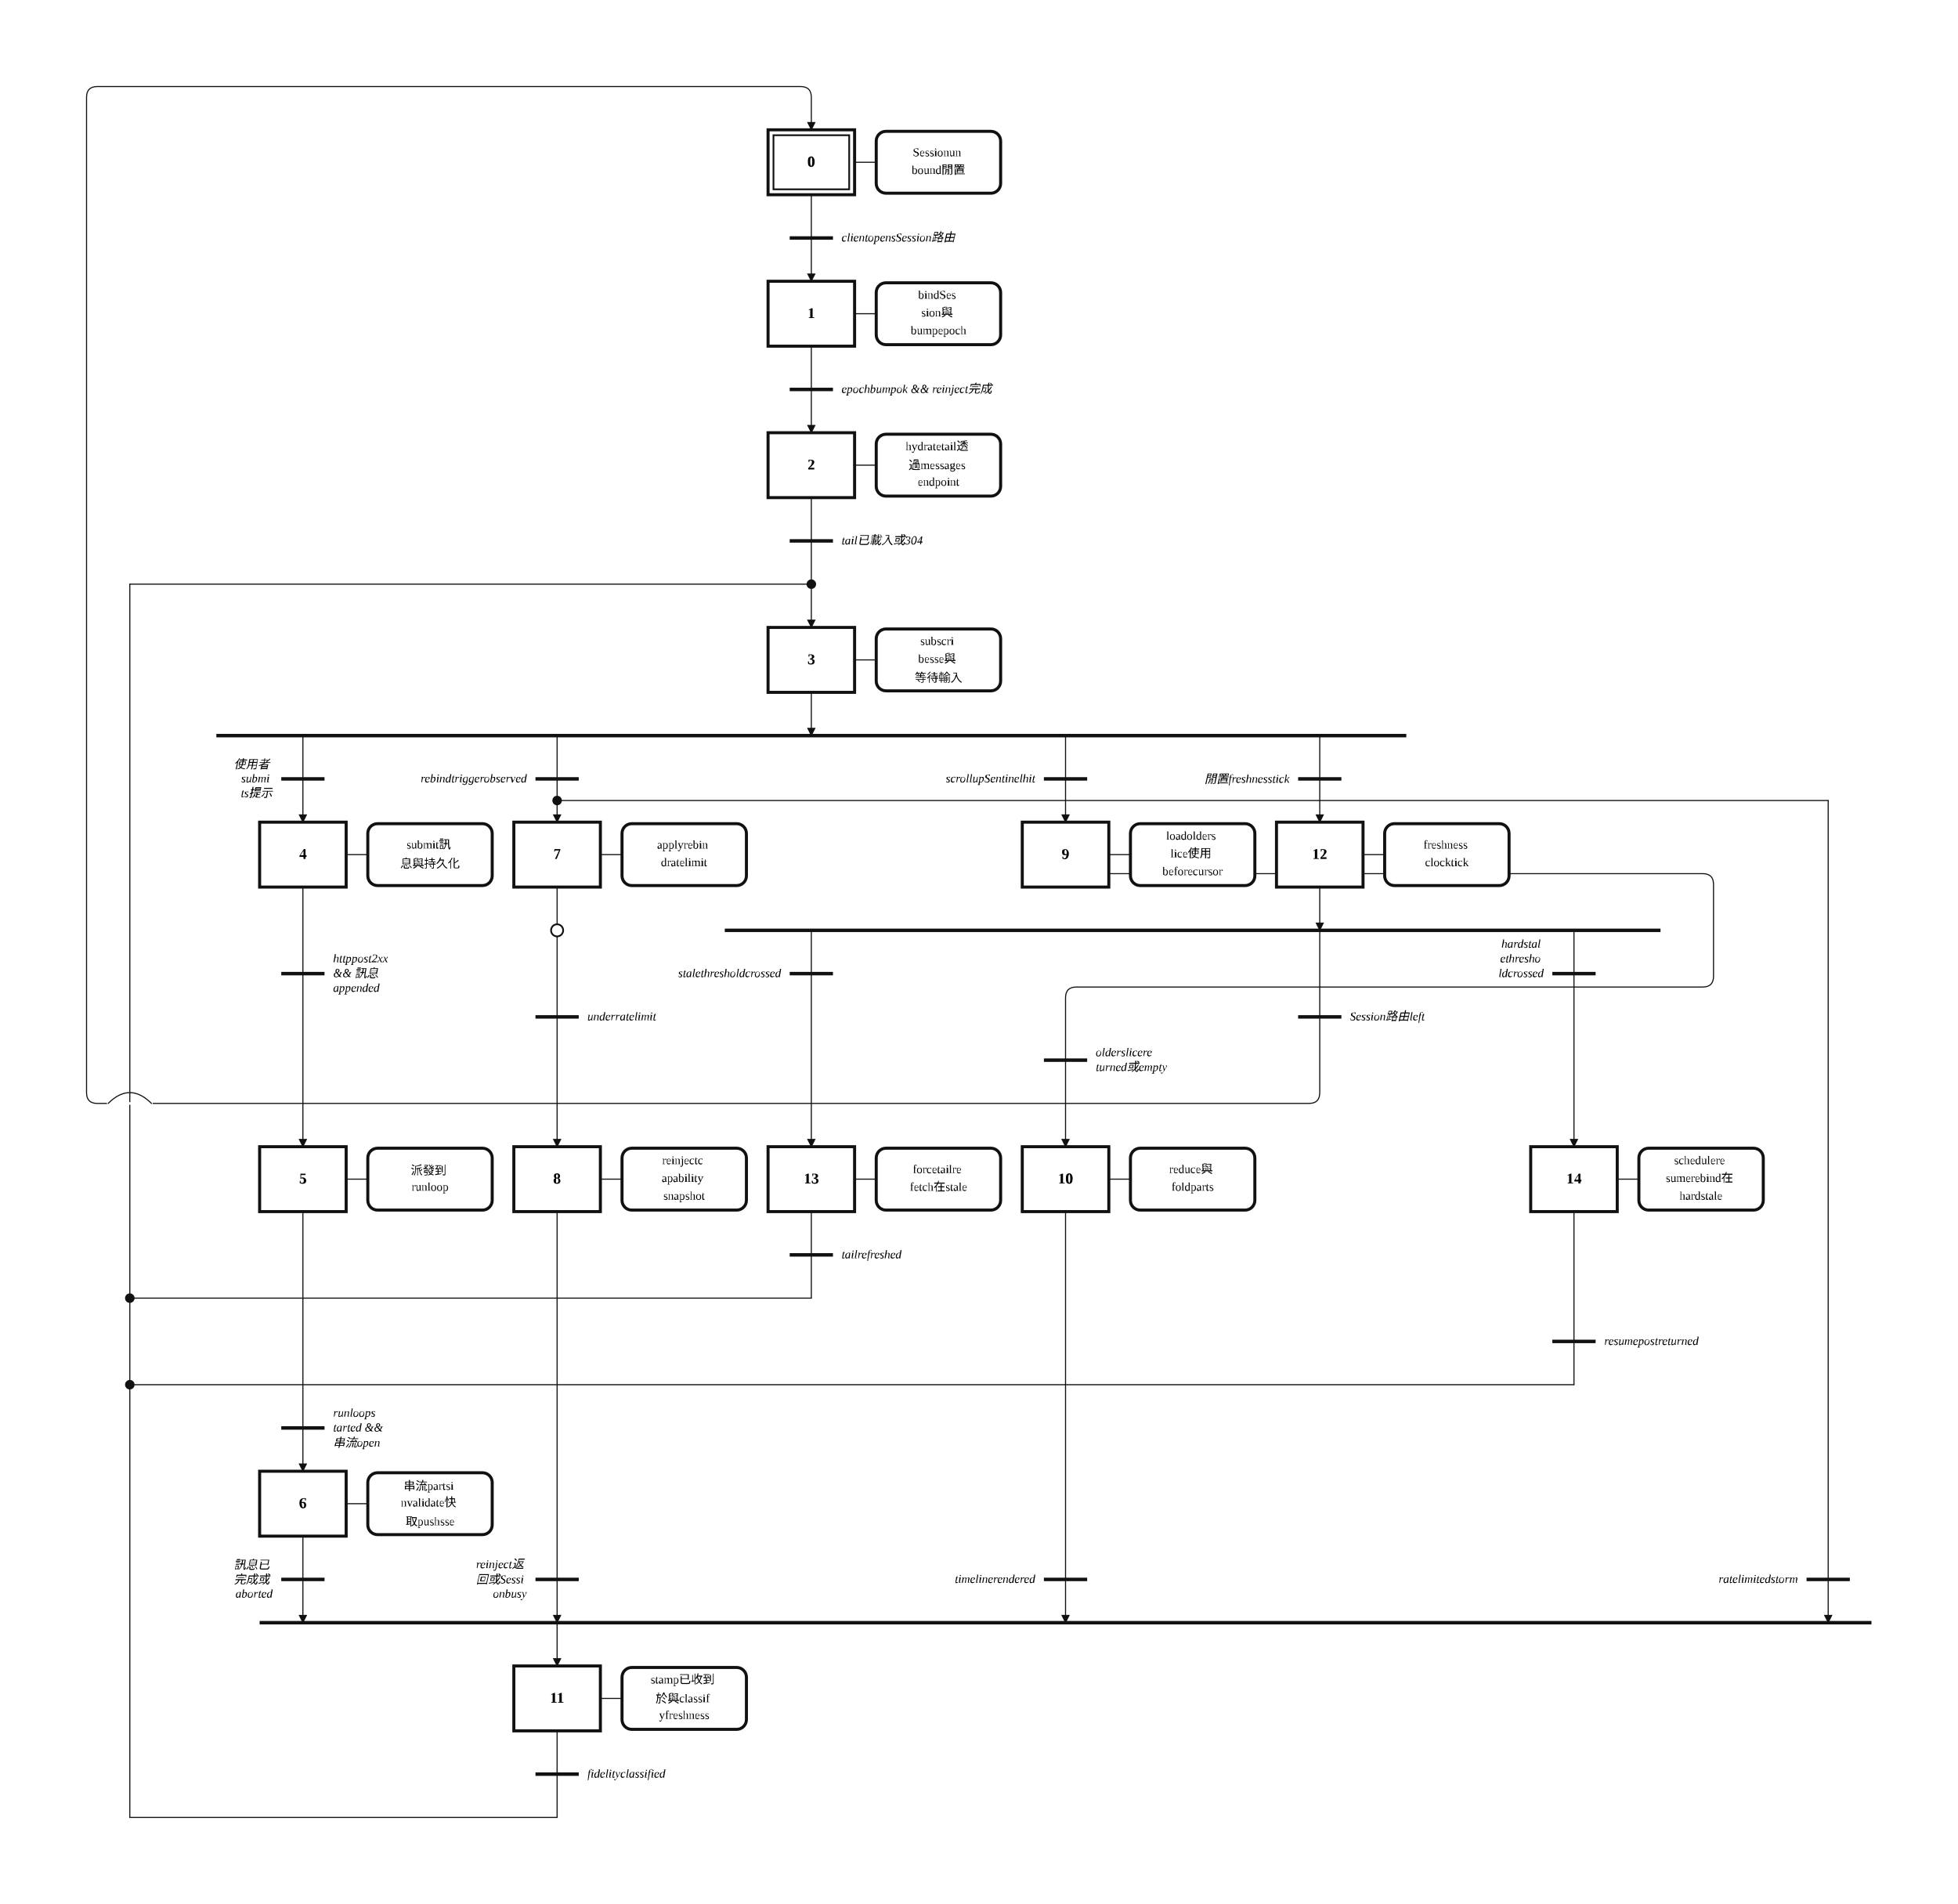
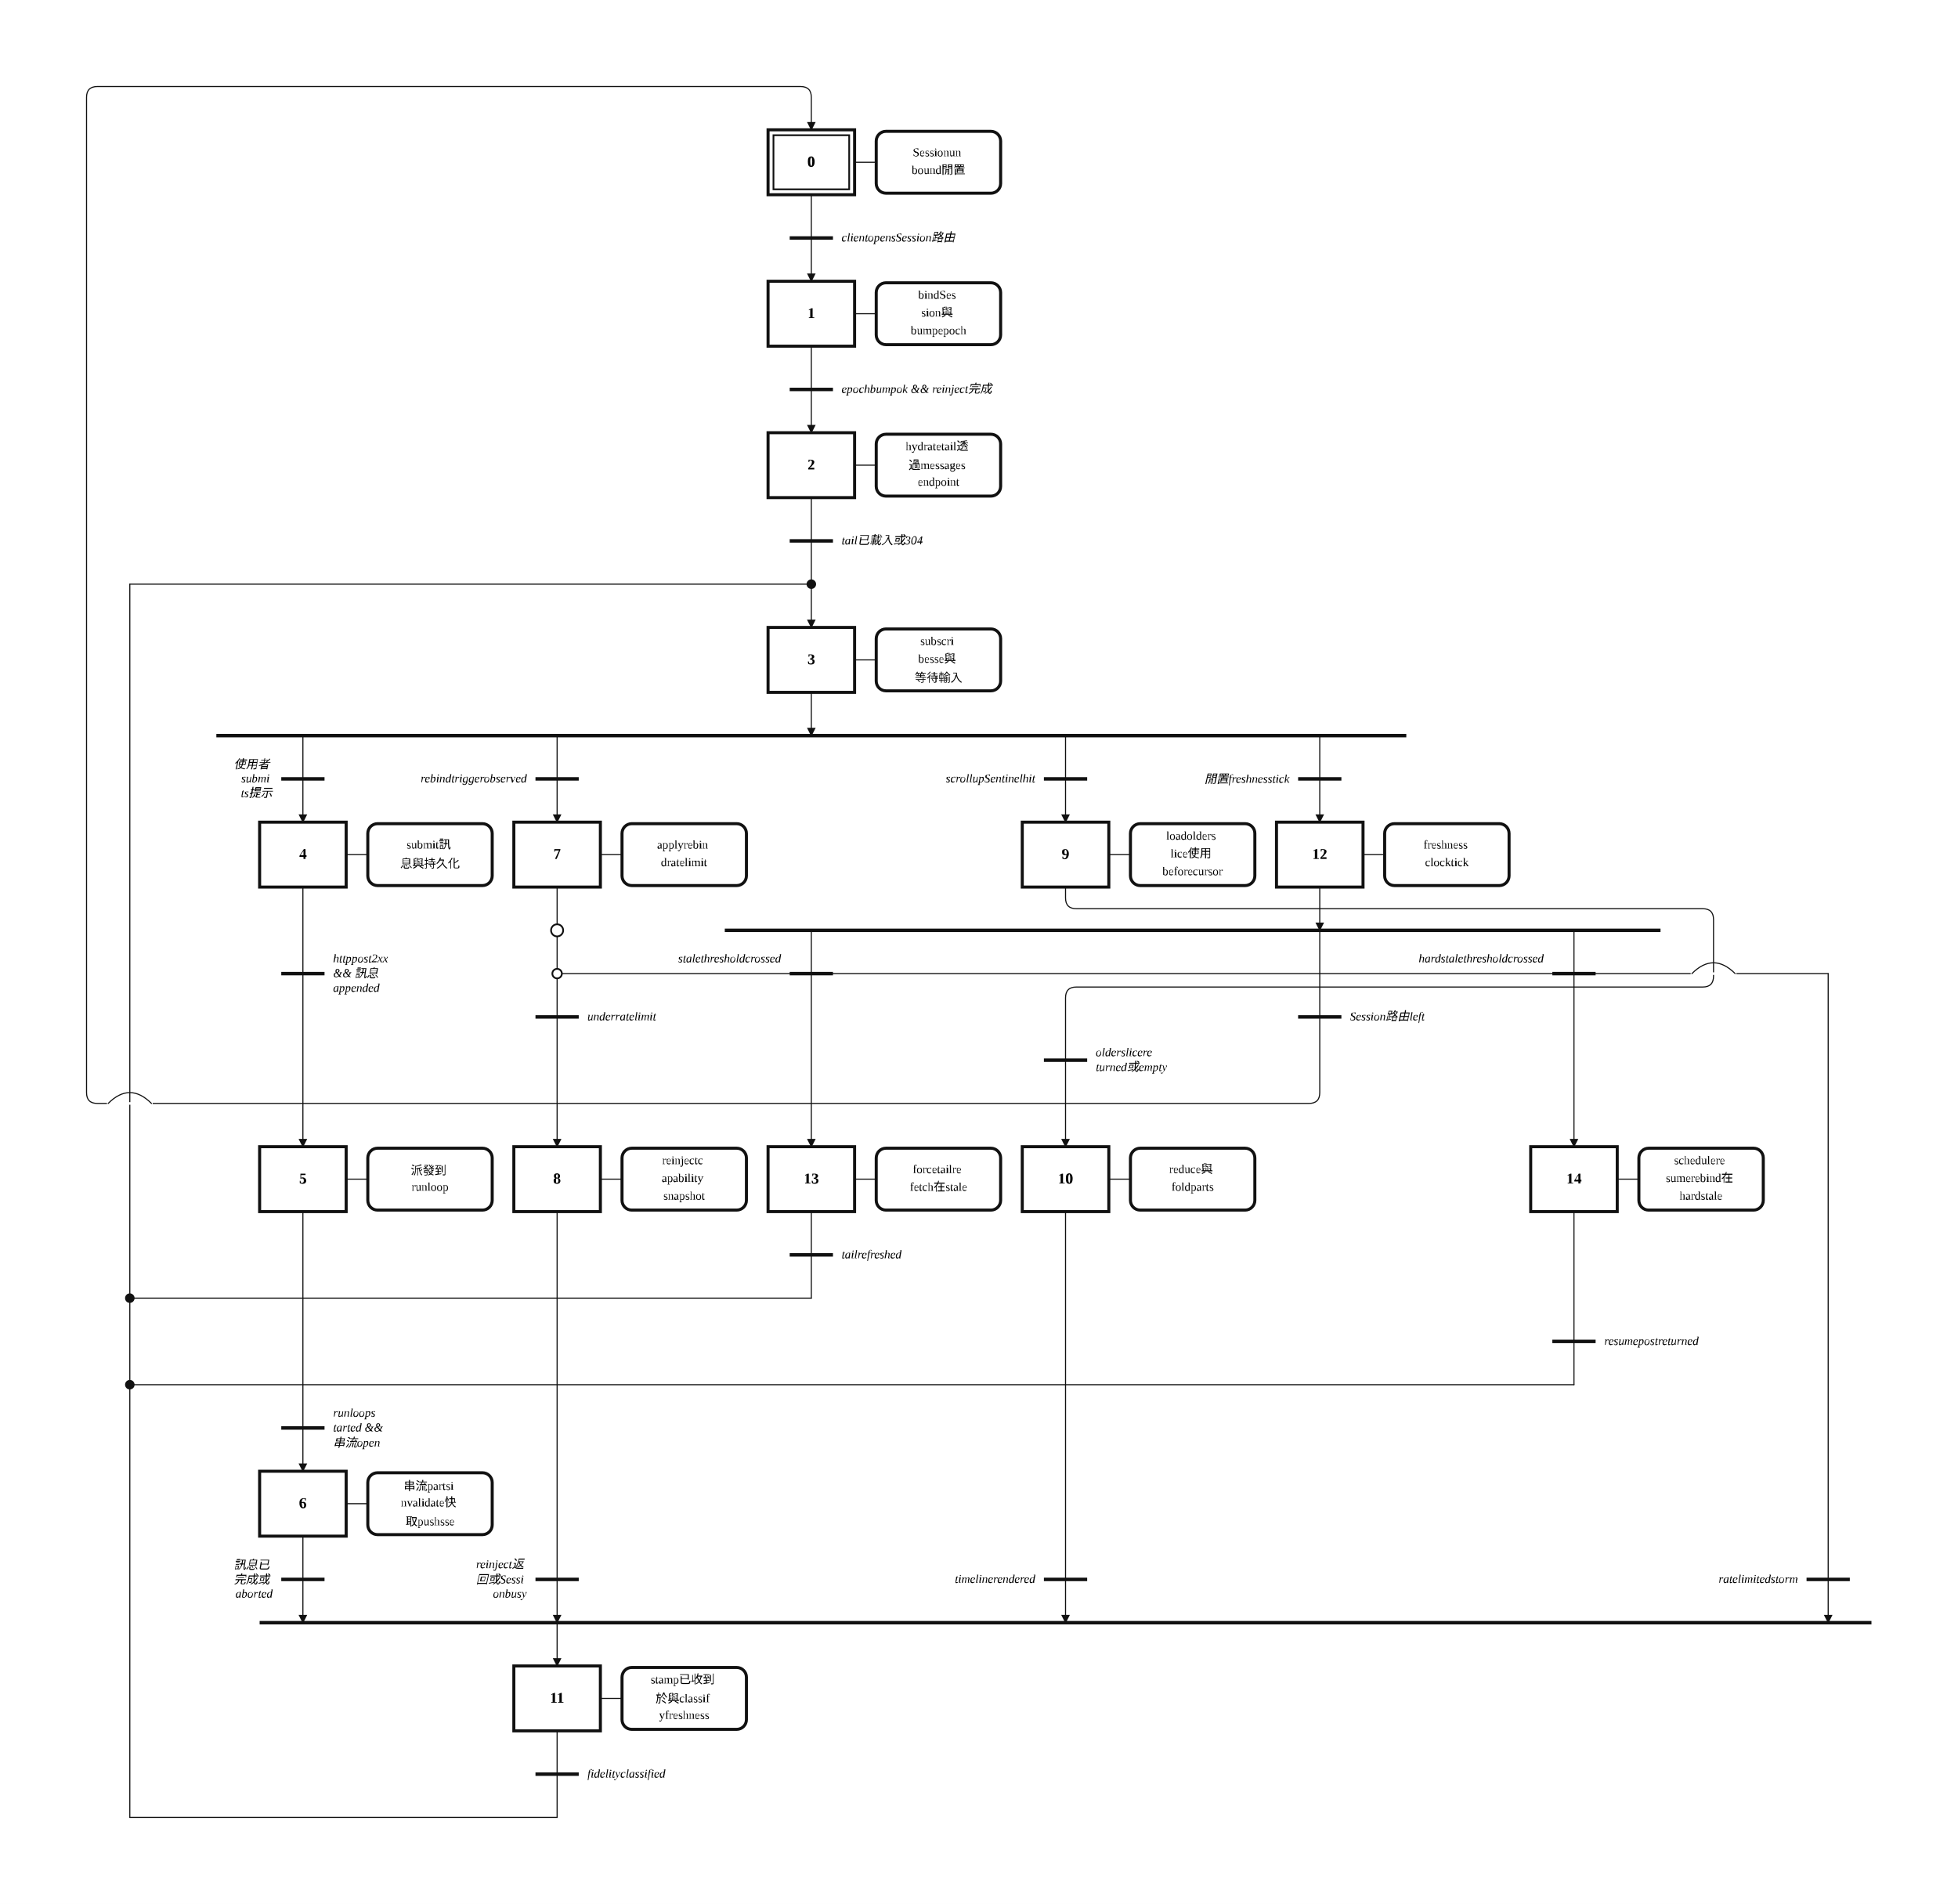
<svg xmlns="http://www.w3.org/2000/svg" width="1810" height="1760" viewBox="-14.00 -2.00 90.50 88.00" role="img">
  <style>
.step{fill:#fff;stroke:#111;stroke-width:.14}.step-inner{fill:none;stroke:#111;stroke-width:.08}
.action{fill:#fff;stroke:#111;stroke-width:.14}.gate{stroke:#111;stroke-width:.16}
.edge{fill:none;stroke:#111;stroke-width:.05;stroke-linecap:round;stroke-linejoin:round}.edge-arrow{marker-end:url(#arrow)}
.flyover-mask{stroke:#fff;stroke-width:.12;stroke-linecap:round}
.flyover{fill:none;stroke:#111;stroke-width:.05;stroke-linecap:round}
.junction{fill:#111;stroke:#111;stroke-width:0}.branch-junction{fill:#fff;stroke:#111;stroke-width:.08}
.assoc{stroke:#111;stroke-width:.05}.label{font:bold .7px 'Times New Roman', 'BiauKai', 'DFKai-SB', serif;text-anchor:middle;dominant-baseline:middle}
.action-label{font:.55px 'Times New Roman', 'BiauKai', 'DFKai-SB', serif;text-anchor:middle;dominant-baseline:middle}.gate-label{font:italic .55px 'Times New Roman', 'BiauKai', 'DFKai-SB', serif;text-anchor:start;dominant-baseline:middle}.gate-label-left{font:italic .55px 'Times New Roman', 'BiauKai', 'DFKai-SB', serif;text-anchor:end;dominant-baseline:middle}
</style>
  <defs>
    <marker id="arrow" markerWidth="0.4" markerHeight="0.4" refX="0.36" refY="0.2" orient="auto" markerUnits="userSpaceOnUse">
      <path d="M 0 0 L 0.4 0.2 L 0 0.4 z" fill="#111" />
    </marker>
  </defs>
  <rect x="-14.00" y="-2.00" width="90.50" height="88.00" fill="white" />
  <path class="edge edge-arrow" d="M 23.50 23.00 L 23.50 27.00" />
  <path class="edge" d="M 23.50 7.00 L 23.50 9.00" />
  <path class="edge edge-arrow" d="M 23.50 9.00 L 23.50 11.00" />
  <path class="edge" d="M 23.50 14.00 L 23.50 16.00" />
  <path class="edge edge-arrow" d="M 23.50 16.00 L 23.50 18.00" />
  <path class="edge" d="M 23.50 21.00 L 23.50 23.00" />
  <path class="edge edge-arrow" d="M 23.50 30.00 L 23.50 32.00" />
  <path class="edge edge-arrow" d="M 0.00 32.00 L 0.00 36.00" />
  <path class="edge edge-arrow" d="M 11.75 32.00 L 11.75 36.00" />
  <path class="edge edge-arrow" d="M 35.25 32.00 L 35.25 36.00" />
  <path class="edge edge-arrow" d="M 47.00 32.00 L 47.00 36.00" />
  <path class="edge" d="M 0.00 39.00 L 0.00 43.00" />
  <path class="edge edge-arrow" d="M 0.00 43.00 L 0.00 51.00" />
  <path class="edge" d="M 0.00 54.00 L 0.00 64.00" />
  <path class="edge edge-arrow" d="M 0.00 64.00 L 0.00 66.00" />
  <path class="edge edge-arrow" d="M 0.00 69.00 L 0.00 73.00" />
  <path class="edge edge-arrow" d="M 11.75 73.00 L 11.75 75.00" />
  <path class="edge" d="M 11.75 39.00 L 11.75 41.00" />
  <path class="edge" d="M 11.75 41.00 L 11.75 45.00" />
  <path class="edge edge-arrow" d="M 11.75 45.00 L 11.75 51.00" />
-   <path class="edge" d="M 11.75 39.00 L 11.75 36.00" />
-   <path class="edge" d="M 11.75 35.00 L 70.50 35.00" />
-   <path class="edge edge-arrow" d="M 70.50 35.00 L 70.50 73.00" />
+   <path class="edge" d="M 11.75 43.00 L 70.50 43.00" />
+   <path class="edge edge-arrow" d="M 70.50 43.00 L 70.50 73.00" />
  <path class="edge edge-arrow" d="M 11.75 54.00 L 11.75 73.00" />
-   <path class="edge" d="M 35.25 39.00 L 35.25 38.69 Q 35.25 38.38 35.56 38.38 L 64.70 38.38 Q 65.20 38.38 65.20 38.88 L 65.20 43.12 Q 65.20 43.62 64.70 43.62 L 35.75 43.62 Q 35.25 43.62 35.25 44.12 L 35.25 47.00" />
+   <path class="edge" d="M 35.25 39.00 L 35.25 39.50 Q 35.25 40.00 35.75 40.00 L 64.70 40.00 Q 65.20 40.00 65.20 40.50 L 65.20 43.12 Q 65.20 43.62 64.70 43.62 L 35.75 43.62 Q 35.25 43.62 35.25 44.12 L 35.25 47.00" />
  <path class="edge edge-arrow" d="M 35.25 47.00 L 35.25 51.00" />
  <path class="edge edge-arrow" d="M 35.25 54.00 L 35.25 73.00" />
  <path class="edge" d="M 11.75 78.00 L 11.75 80.00" />
  <path class="edge" d="M 11.75 80.00 L 11.75 82.00" />
  <path class="edge" d="M 11.75 82.00 L -8.00 82.00" />
  <path class="edge" d="M -8.00 82.00 L -8.00 25.00" />
  <path class="edge" d="M -8.00 25.00 L 23.50 25.00" />
  <path class="edge edge-arrow" d="M 47.00 39.00 L 47.00 41.00" />
  <path class="edge edge-arrow" d="M 23.50 41.00 L 23.50 51.00" />
  <path class="edge edge-arrow" d="M 58.75 41.00 L 58.75 51.00" />
  <path class="edge edge-arrow" d="M 47.00 41.00 L 47.00 48.50 Q 47.00 49.00 46.50 49.00 L -9.50 49.00 Q -10.00 49.00 -10.00 48.50 L -10.00 2.50 Q -10.00 2.00 -9.50 2.00 L 23.00 2.00 Q 23.50 2.00 23.50 2.50 L 23.50 4.00" />
  <path class="edge" d="M 23.50 54.00 L 23.50 56.00" />
  <path class="edge" d="M 23.50 56.00 L 23.50 58.00" />
  <path class="edge" d="M 23.50 58.00 L -8.00 58.00" />
  <path class="edge" d="M 58.75 54.00 L 58.75 60.00" />
  <path class="edge" d="M 58.75 60.00 L 58.75 62.00" />
  <path class="edge" d="M 58.75 62.00 L -8.00 62.00" />
  <rect class="step" x="21.50" y="4.00" width="4.00" height="3.00" />
  <rect class="step-inner" x="21.75" y="4.25" width="3.50" height="2.50" />
  <text class="label" x="23.50" y="5.50">0</text>
  <rect class="step" x="21.50" y="11.00" width="4.00" height="3.00" />
  <text class="label" x="23.50" y="12.50">1</text>
  <rect class="step" x="21.50" y="18.00" width="4.00" height="3.00" />
  <text class="label" x="23.50" y="19.50">2</text>
  <rect class="step" x="21.50" y="27.00" width="4.00" height="3.00" />
  <text class="label" x="23.50" y="28.50">3</text>
  <rect class="step" x="-2.00" y="36.00" width="4.00" height="3.00" />
  <text class="label" x="0.00" y="37.50">4</text>
  <rect class="step" x="-2.00" y="51.00" width="4.00" height="3.00" />
  <text class="label" x="0.00" y="52.50">5</text>
  <rect class="step" x="-2.00" y="66.00" width="4.00" height="3.00" />
  <text class="label" x="0.00" y="67.50">6</text>
  <rect class="step" x="9.75" y="36.00" width="4.00" height="3.00" />
  <text class="label" x="11.75" y="37.50">7</text>
  <rect class="step" x="9.75" y="51.00" width="4.00" height="3.00" />
  <text class="label" x="11.75" y="52.50">8</text>
  <rect class="step" x="33.25" y="36.00" width="4.00" height="3.00" />
  <text class="label" x="35.25" y="37.50">9</text>
  <rect class="step" x="33.25" y="51.00" width="4.00" height="3.00" />
  <text class="label" x="35.25" y="52.50">10</text>
  <rect class="step" x="9.75" y="75.00" width="4.00" height="3.00" />
  <text class="label" x="11.75" y="76.50">11</text>
  <rect class="step" x="45.00" y="36.00" width="4.00" height="3.00" />
  <text class="label" x="47.00" y="37.50">12</text>
  <rect class="step" x="21.50" y="51.00" width="4.00" height="3.00" />
  <text class="label" x="23.50" y="52.50">13</text>
  <rect class="step" x="56.75" y="51.00" width="4.00" height="3.00" />
  <text class="label" x="58.75" y="52.50">14</text>
  <line class="assoc" x1="25.50" y1="5.50" x2="26.50" y2="5.50" />
  <rect class="action" x="26.50" y="4.07" width="5.75" height="2.86" rx="0.45" ry="0.45" />
  <text class="action-label" x="29.38" y="5.09">
    <tspan x="29.38" dy="0">Sessionun</tspan>
    <tspan x="29.38" dy="0.82">bound閒置</tspan>
  </text>
  <line class="assoc" x1="25.50" y1="12.50" x2="26.50" y2="12.50" />
  <rect class="action" x="26.50" y="11.07" width="5.75" height="2.86" rx="0.45" ry="0.45" />
  <text class="action-label" x="29.38" y="11.68">
    <tspan x="29.38" dy="0">bindSes</tspan>
    <tspan x="29.38" dy="0.82">sion與</tspan>
    <tspan x="29.38" dy="0.82">bumpepoch</tspan>
  </text>
  <line class="assoc" x1="25.50" y1="19.50" x2="26.50" y2="19.50" />
  <rect class="action" x="26.50" y="18.07" width="5.75" height="2.86" rx="0.45" ry="0.45" />
  <text class="action-label" x="29.38" y="18.68">
    <tspan x="29.38" dy="0">hydratetail透</tspan>
    <tspan x="29.38" dy="0.82">過messages</tspan>
    <tspan x="29.38" dy="0.82">endpoint</tspan>
  </text>
  <line class="assoc" x1="25.50" y1="28.50" x2="26.50" y2="28.50" />
  <rect class="action" x="26.50" y="27.07" width="5.75" height="2.86" rx="0.45" ry="0.45" />
  <text class="action-label" x="29.38" y="27.68">
    <tspan x="29.38" dy="0">subscri</tspan>
    <tspan x="29.38" dy="0.82">besse與</tspan>
    <tspan x="29.38" dy="0.82">等待輸入</tspan>
  </text>
  <line class="assoc" x1="2.00" y1="37.50" x2="3.00" y2="37.50" />
  <rect class="action" x="3.00" y="36.07" width="5.75" height="2.86" rx="0.45" ry="0.45" />
  <text class="action-label" x="5.88" y="37.09">
    <tspan x="5.88" dy="0">submit訊</tspan>
    <tspan x="5.88" dy="0.82">息與持久化</tspan>
  </text>
  <line class="assoc" x1="2.00" y1="52.50" x2="3.00" y2="52.50" />
  <rect class="action" x="3.00" y="51.07" width="5.75" height="2.86" rx="0.45" ry="0.45" />
  <text class="action-label" x="5.88" y="52.09">
    <tspan x="5.88" dy="0">派發到</tspan>
    <tspan x="5.88" dy="0.82">runloop</tspan>
  </text>
  <line class="assoc" x1="2.00" y1="67.50" x2="3.00" y2="67.50" />
  <rect class="action" x="3.00" y="66.07" width="5.75" height="2.86" rx="0.45" ry="0.45" />
  <text class="action-label" x="5.88" y="66.68">
    <tspan x="5.88" dy="0">串流partsi</tspan>
    <tspan x="5.88" dy="0.82">nvalidate快</tspan>
    <tspan x="5.88" dy="0.82">取pushsse</tspan>
  </text>
  <line class="assoc" x1="13.75" y1="37.50" x2="14.75" y2="37.50" />
  <rect class="action" x="14.75" y="36.07" width="5.75" height="2.86" rx="0.45" ry="0.45" />
  <text class="action-label" x="17.62" y="37.09">
    <tspan x="17.62" dy="0">applyrebin</tspan>
    <tspan x="17.62" dy="0.82">dratelimit</tspan>
  </text>
  <line class="assoc" x1="13.75" y1="52.50" x2="14.75" y2="52.50" />
  <rect class="action" x="14.75" y="51.07" width="5.75" height="2.86" rx="0.45" ry="0.45" />
  <text class="action-label" x="17.62" y="51.68">
    <tspan x="17.62" dy="0">reinjectc</tspan>
    <tspan x="17.62" dy="0.82">apability</tspan>
    <tspan x="17.62" dy="0.82">snapshot</tspan>
  </text>
  <line class="assoc" x1="37.25" y1="37.50" x2="38.25" y2="37.50" />
  <rect class="action" x="38.25" y="36.07" width="5.75" height="2.86" rx="0.45" ry="0.45" />
  <text class="action-label" x="41.12" y="36.68">
    <tspan x="41.12" dy="0">loadolders</tspan>
    <tspan x="41.12" dy="0.82">lice使用</tspan>
    <tspan x="41.12" dy="0.82">beforecursor</tspan>
  </text>
  <line class="assoc" x1="37.25" y1="52.50" x2="38.25" y2="52.50" />
  <rect class="action" x="38.25" y="51.07" width="5.75" height="2.86" rx="0.45" ry="0.45" />
  <text class="action-label" x="41.12" y="52.09">
    <tspan x="41.12" dy="0">reduce與</tspan>
    <tspan x="41.12" dy="0.82">foldparts</tspan>
  </text>
  <line class="assoc" x1="13.75" y1="76.50" x2="14.75" y2="76.50" />
  <rect class="action" x="14.75" y="75.07" width="5.75" height="2.86" rx="0.45" ry="0.45" />
  <text class="action-label" x="17.62" y="75.68">
    <tspan x="17.62" dy="0">stamp已收到</tspan>
    <tspan x="17.62" dy="0.82">於與classif</tspan>
    <tspan x="17.62" dy="0.82">yfreshness</tspan>
  </text>
  <line class="assoc" x1="49.00" y1="37.50" x2="50.00" y2="37.50" />
  <rect class="action" x="50.00" y="36.07" width="5.75" height="2.86" rx="0.45" ry="0.45" />
  <text class="action-label" x="52.88" y="37.09">
    <tspan x="52.88" dy="0">freshness</tspan>
    <tspan x="52.88" dy="0.82">clocktick</tspan>
  </text>
  <line class="assoc" x1="25.50" y1="52.50" x2="26.50" y2="52.50" />
  <rect class="action" x="26.50" y="51.07" width="5.75" height="2.86" rx="0.45" ry="0.45" />
  <text class="action-label" x="29.38" y="52.09">
    <tspan x="29.38" dy="0">forcetailre</tspan>
    <tspan x="29.38" dy="0.82">fetch在stale</tspan>
  </text>
  <line class="assoc" x1="60.75" y1="52.50" x2="61.75" y2="52.50" />
  <rect class="action" x="61.75" y="51.07" width="5.75" height="2.86" rx="0.45" ry="0.45" />
  <text class="action-label" x="64.62" y="51.68">
    <tspan x="64.62" dy="0">schedulere</tspan>
    <tspan x="64.62" dy="0.82">sumerebind在</tspan>
    <tspan x="64.62" dy="0.82">hardstale</tspan>
  </text>
  <line class="gate" x1="22.50" y1="9.00" x2="24.50" y2="9.00" />
  <text class="gate-label" x="24.90" y="9.00">
    <tspan x="24.90" dy="0">clientopensSession路由</tspan>
  </text>
  <line class="gate" x1="22.50" y1="16.00" x2="24.50" y2="16.00" />
  <text class="gate-label" x="24.90" y="16.00">
    <tspan x="24.90" dy="0">epochbumpok &amp;&amp; reinject完成</tspan>
  </text>
  <line class="gate" x1="22.50" y1="23.00" x2="24.50" y2="23.00" />
  <text class="gate-label" x="24.90" y="23.00">
    <tspan x="24.90" dy="0">tail已載入或304</tspan>
  </text>
  <line class="gate" x1="-4.00" y1="32.00" x2="51.00" y2="32.00" />
  <line class="gate" x1="-1.00" y1="43.00" x2="1.00" y2="43.00" />
  <text class="gate-label" x="1.40" y="42.32">
    <tspan x="1.40" dy="0">httppost2xx</tspan>
    <tspan x="1.40" dy="0.68">&amp;&amp; 訊息</tspan>
    <tspan x="1.40" dy="0.68">appended</tspan>
  </text>
  <line class="gate" x1="-1.00" y1="64.00" x2="1.00" y2="64.00" />
  <text class="gate-label" x="1.40" y="63.32">
    <tspan x="1.40" dy="0">runloops</tspan>
    <tspan x="1.40" dy="0.68">tarted &amp;&amp;</tspan>
    <tspan x="1.40" dy="0.68">串流open</tspan>
  </text>
  <line class="gate" x1="-2.00" y1="73.00" x2="72.50" y2="73.00" />
  <line class="gate" x1="10.75" y1="45.00" x2="12.75" y2="45.00" />
  <text class="gate-label" x="13.15" y="45.00">
    <tspan x="13.15" dy="0">underratelimit</tspan>
  </text>
  <line class="gate" x1="34.25" y1="47.00" x2="36.25" y2="47.00" />
  <text class="gate-label" x="36.65" y="46.66">
    <tspan x="36.65" dy="0">olderslicere</tspan>
    <tspan x="36.65" dy="0.68">turned或empty</tspan>
  </text>
  <line class="gate" x1="10.75" y1="80.00" x2="12.75" y2="80.00" />
  <text class="gate-label" x="13.15" y="80.00">
    <tspan x="13.15" dy="0">fidelityclassified</tspan>
  </text>
  <line class="gate" x1="19.50" y1="41.00" x2="62.75" y2="41.00" />
  <line class="gate" x1="22.50" y1="56.00" x2="24.50" y2="56.00" />
  <text class="gate-label" x="24.90" y="56.00">
    <tspan x="24.90" dy="0">tailrefreshed</tspan>
  </text>
  <line class="gate" x1="57.75" y1="60.00" x2="59.75" y2="60.00" />
  <text class="gate-label" x="60.15" y="60.00">
    <tspan x="60.15" dy="0">resumepostreturned</tspan>
  </text>
  <line class="gate" x1="-1.00" y1="34.00" x2="1.00" y2="34.00" />
  <text class="gate-label-left" x="-1.40" y="33.32">
    <tspan x="-1.40" dy="0">使用者</tspan>
    <tspan x="-1.40" dy="0.68">submi</tspan>
    <tspan x="-1.40" dy="0.68">ts提示</tspan>
  </text>
  <line class="gate" x1="10.75" y1="34.00" x2="12.75" y2="34.00" />
  <text class="gate-label-left" x="10.35" y="34.00">
    <tspan x="10.35" dy="0">rebindtriggerobserved</tspan>
  </text>
  <line class="gate" x1="34.25" y1="34.00" x2="36.25" y2="34.00" />
  <text class="gate-label-left" x="33.85" y="34.00">
    <tspan x="33.85" dy="0">scrollupSentinelhit</tspan>
  </text>
  <line class="gate" x1="46.00" y1="34.00" x2="48.00" y2="34.00" />
  <text class="gate-label-left" x="45.60" y="34.00">
    <tspan x="45.60" dy="0">閒置freshnesstick</tspan>
  </text>
  <line class="gate" x1="-1.00" y1="71.00" x2="1.00" y2="71.00" />
  <text class="gate-label-left" x="-1.40" y="70.32">
    <tspan x="-1.40" dy="0">訊息已</tspan>
    <tspan x="-1.40" dy="0.68">完成或</tspan>
    <tspan x="-1.40" dy="0.68">aborted</tspan>
  </text>
  <line class="gate" x1="69.50" y1="71.00" x2="71.50" y2="71.00" />
  <text class="gate-label-left" x="69.10" y="71.00">
    <tspan x="69.10" dy="0">ratelimitedstorm</tspan>
  </text>
  <line class="gate" x1="10.75" y1="71.00" x2="12.75" y2="71.00" />
  <text class="gate-label-left" x="10.35" y="70.32">
    <tspan x="10.35" dy="0">reinject返</tspan>
    <tspan x="10.35" dy="0.68">回或Sessi</tspan>
    <tspan x="10.35" dy="0.68">onbusy</tspan>
  </text>
  <line class="gate" x1="34.25" y1="71.00" x2="36.25" y2="71.00" />
  <text class="gate-label-left" x="33.85" y="71.00">
    <tspan x="33.85" dy="0">timelinerendered</tspan>
  </text>
  <line class="gate" x1="22.50" y1="43.00" x2="24.50" y2="43.00" />
-   <text class="gate-label-left" x="22.10" y="43.00">
+   <text class="gate-label-left" x="22.10" y="42.32">
    <tspan x="22.10" dy="0">stalethresholdcrossed</tspan>
  </text>
  <line class="gate" x1="57.75" y1="43.00" x2="59.75" y2="43.00" />
-   <text class="gate-label-left" x="57.35" y="41.64">
-     <tspan x="57.35" dy="0">hardstal</tspan>
-     <tspan x="57.35" dy="0.68">ethresho</tspan>
-     <tspan x="57.35" dy="0.68">ldcrossed</tspan>
+   <text class="gate-label-left" x="57.35" y="42.32">
+     <tspan x="57.35" dy="0">hardstalethresholdcrossed</tspan>
  </text>
  <line class="gate" x1="46.00" y1="45.00" x2="48.00" y2="45.00" />
  <text class="gate-label" x="48.40" y="45.00">
    <tspan x="48.40" dy="0">Session路由left</tspan>
  </text>
+   <line class="flyover-mask" x1="64.20" y1="43.00" x2="66.20" y2="43.00" />
  <line class="flyover-mask" x1="-9.00" y1="49.00" x2="-7.00" y2="49.00" />
+   <path class="flyover" d="M 64.20 43.00 Q 65.20 42.00 66.20 43.00" />
  <path class="flyover" d="M -9.00 49.00 Q -8.00 48.00 -7.00 49.00" />
  <circle class="junction" cx="23.50" cy="25.00" r="0.22" />
-   <circle class="junction" cx="11.75" cy="35.00" r="0.22" />
+   <circle class="branch-junction" cx="11.75" cy="43.00" r="0.22" />
  <circle class="junction" cx="-8.00" cy="58.00" r="0.22" />
  <circle class="junction" cx="-8.00" cy="62.00" r="0.22" />
  <circle class="branch-junction" cx="11.75" cy="41.00" r="0.28" />
</svg>
